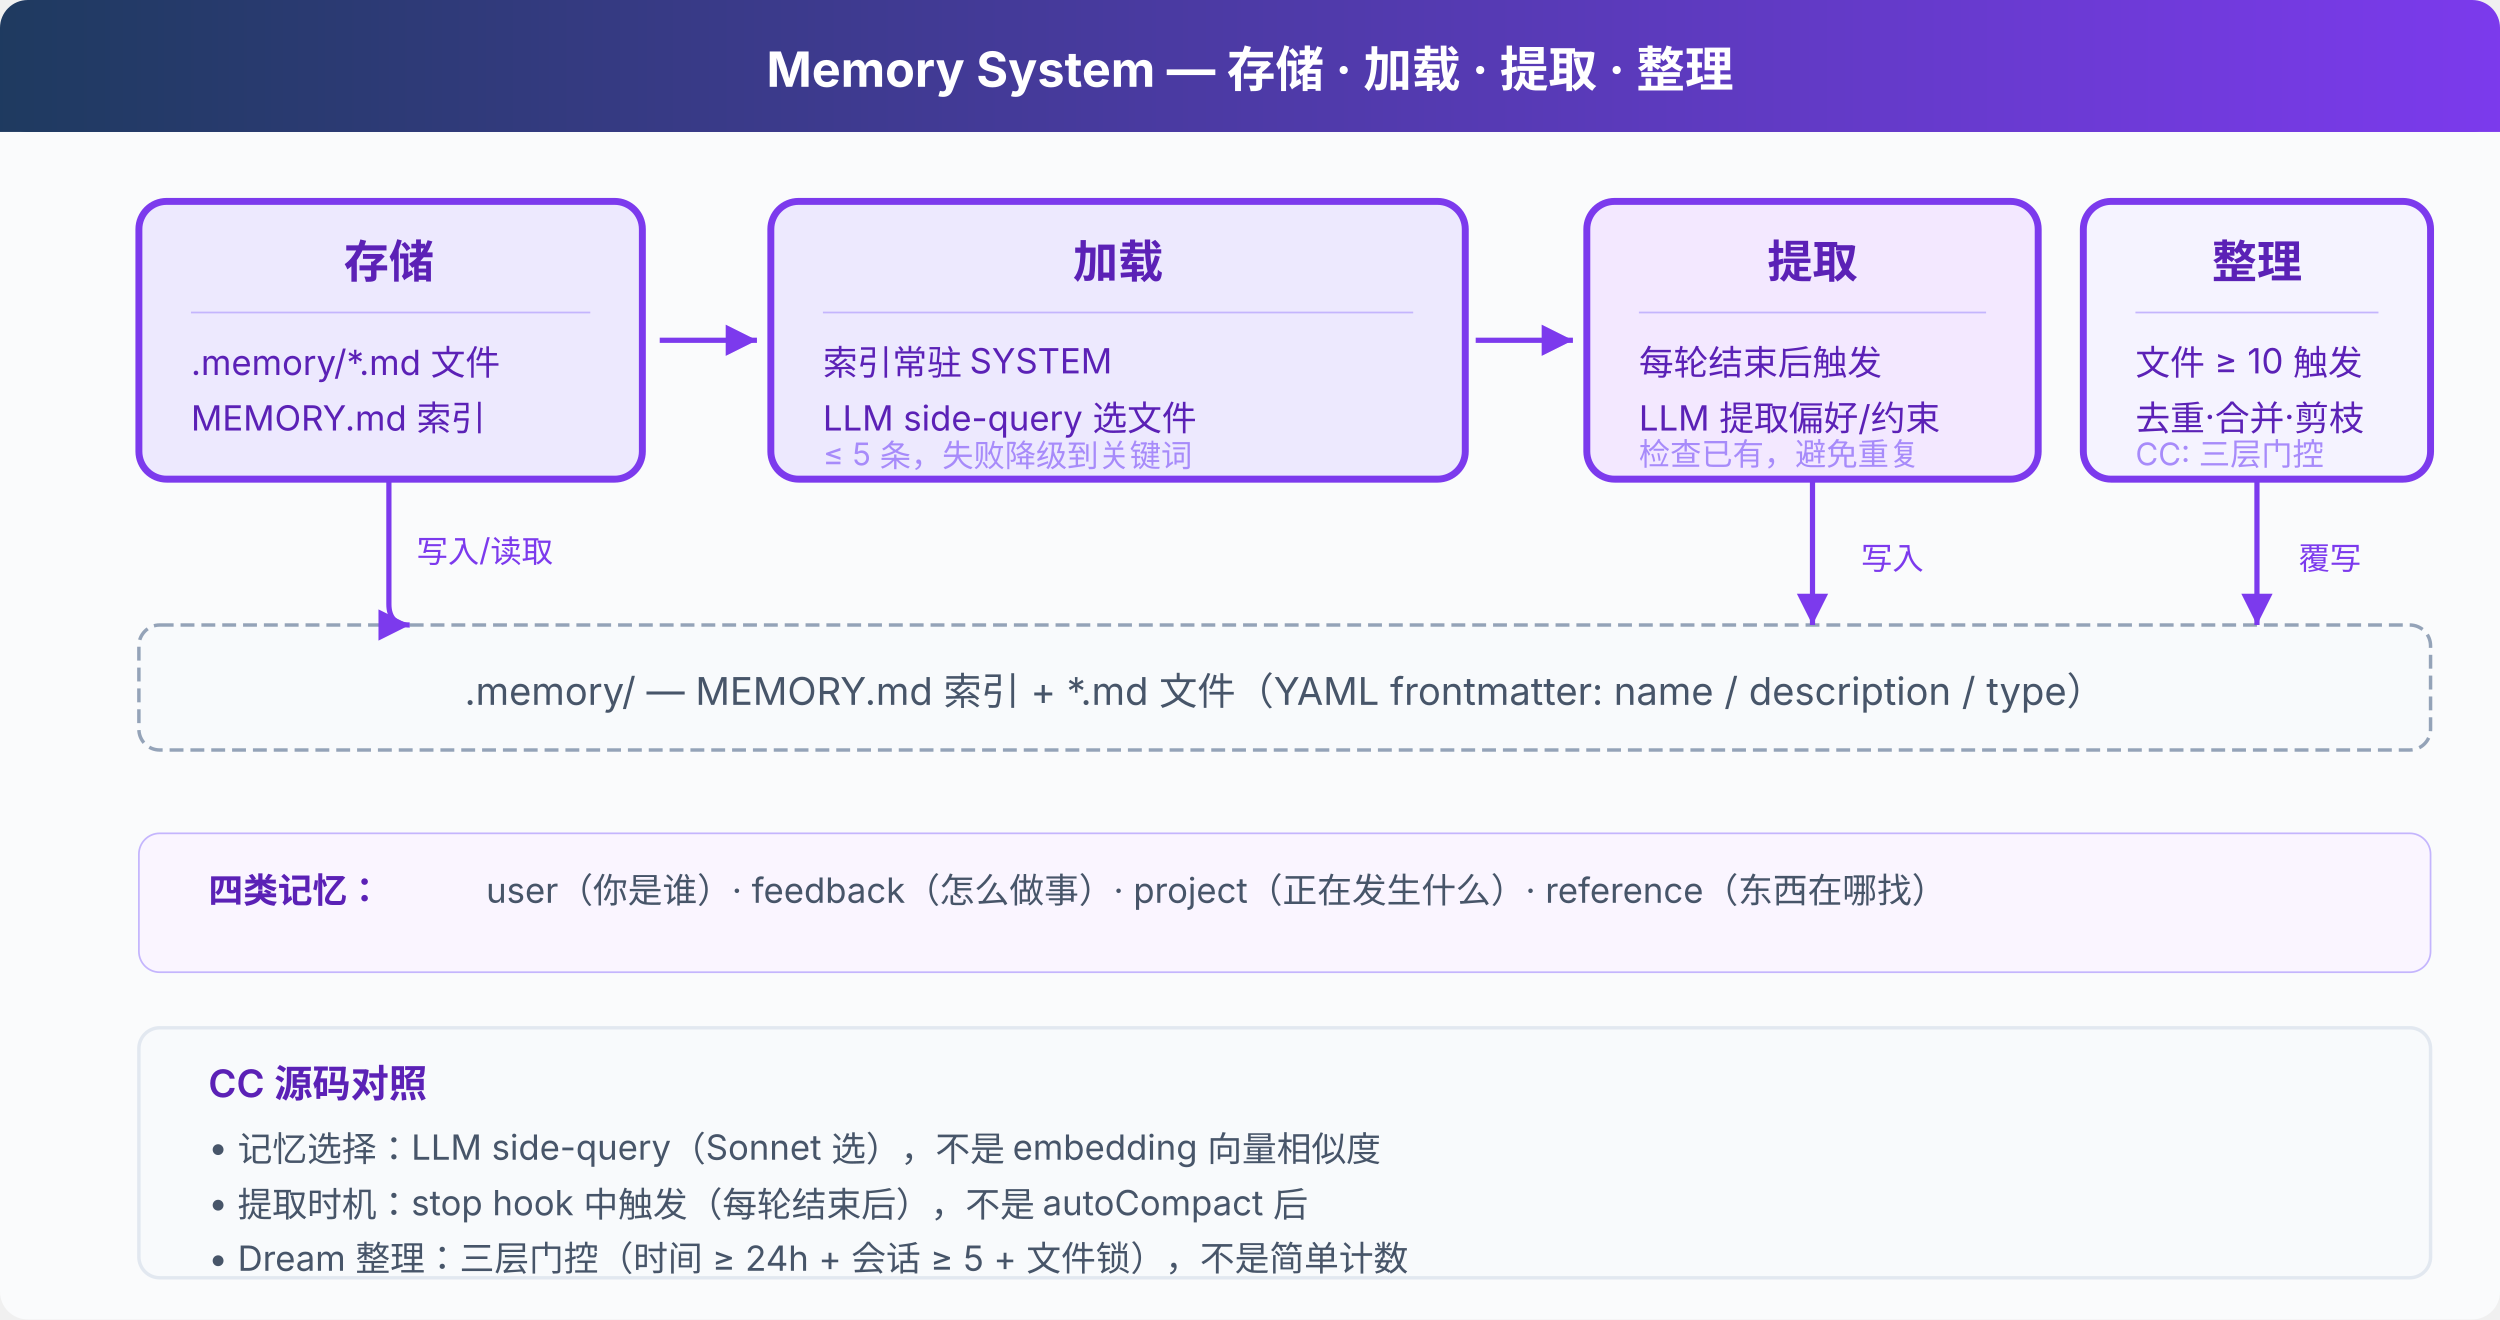
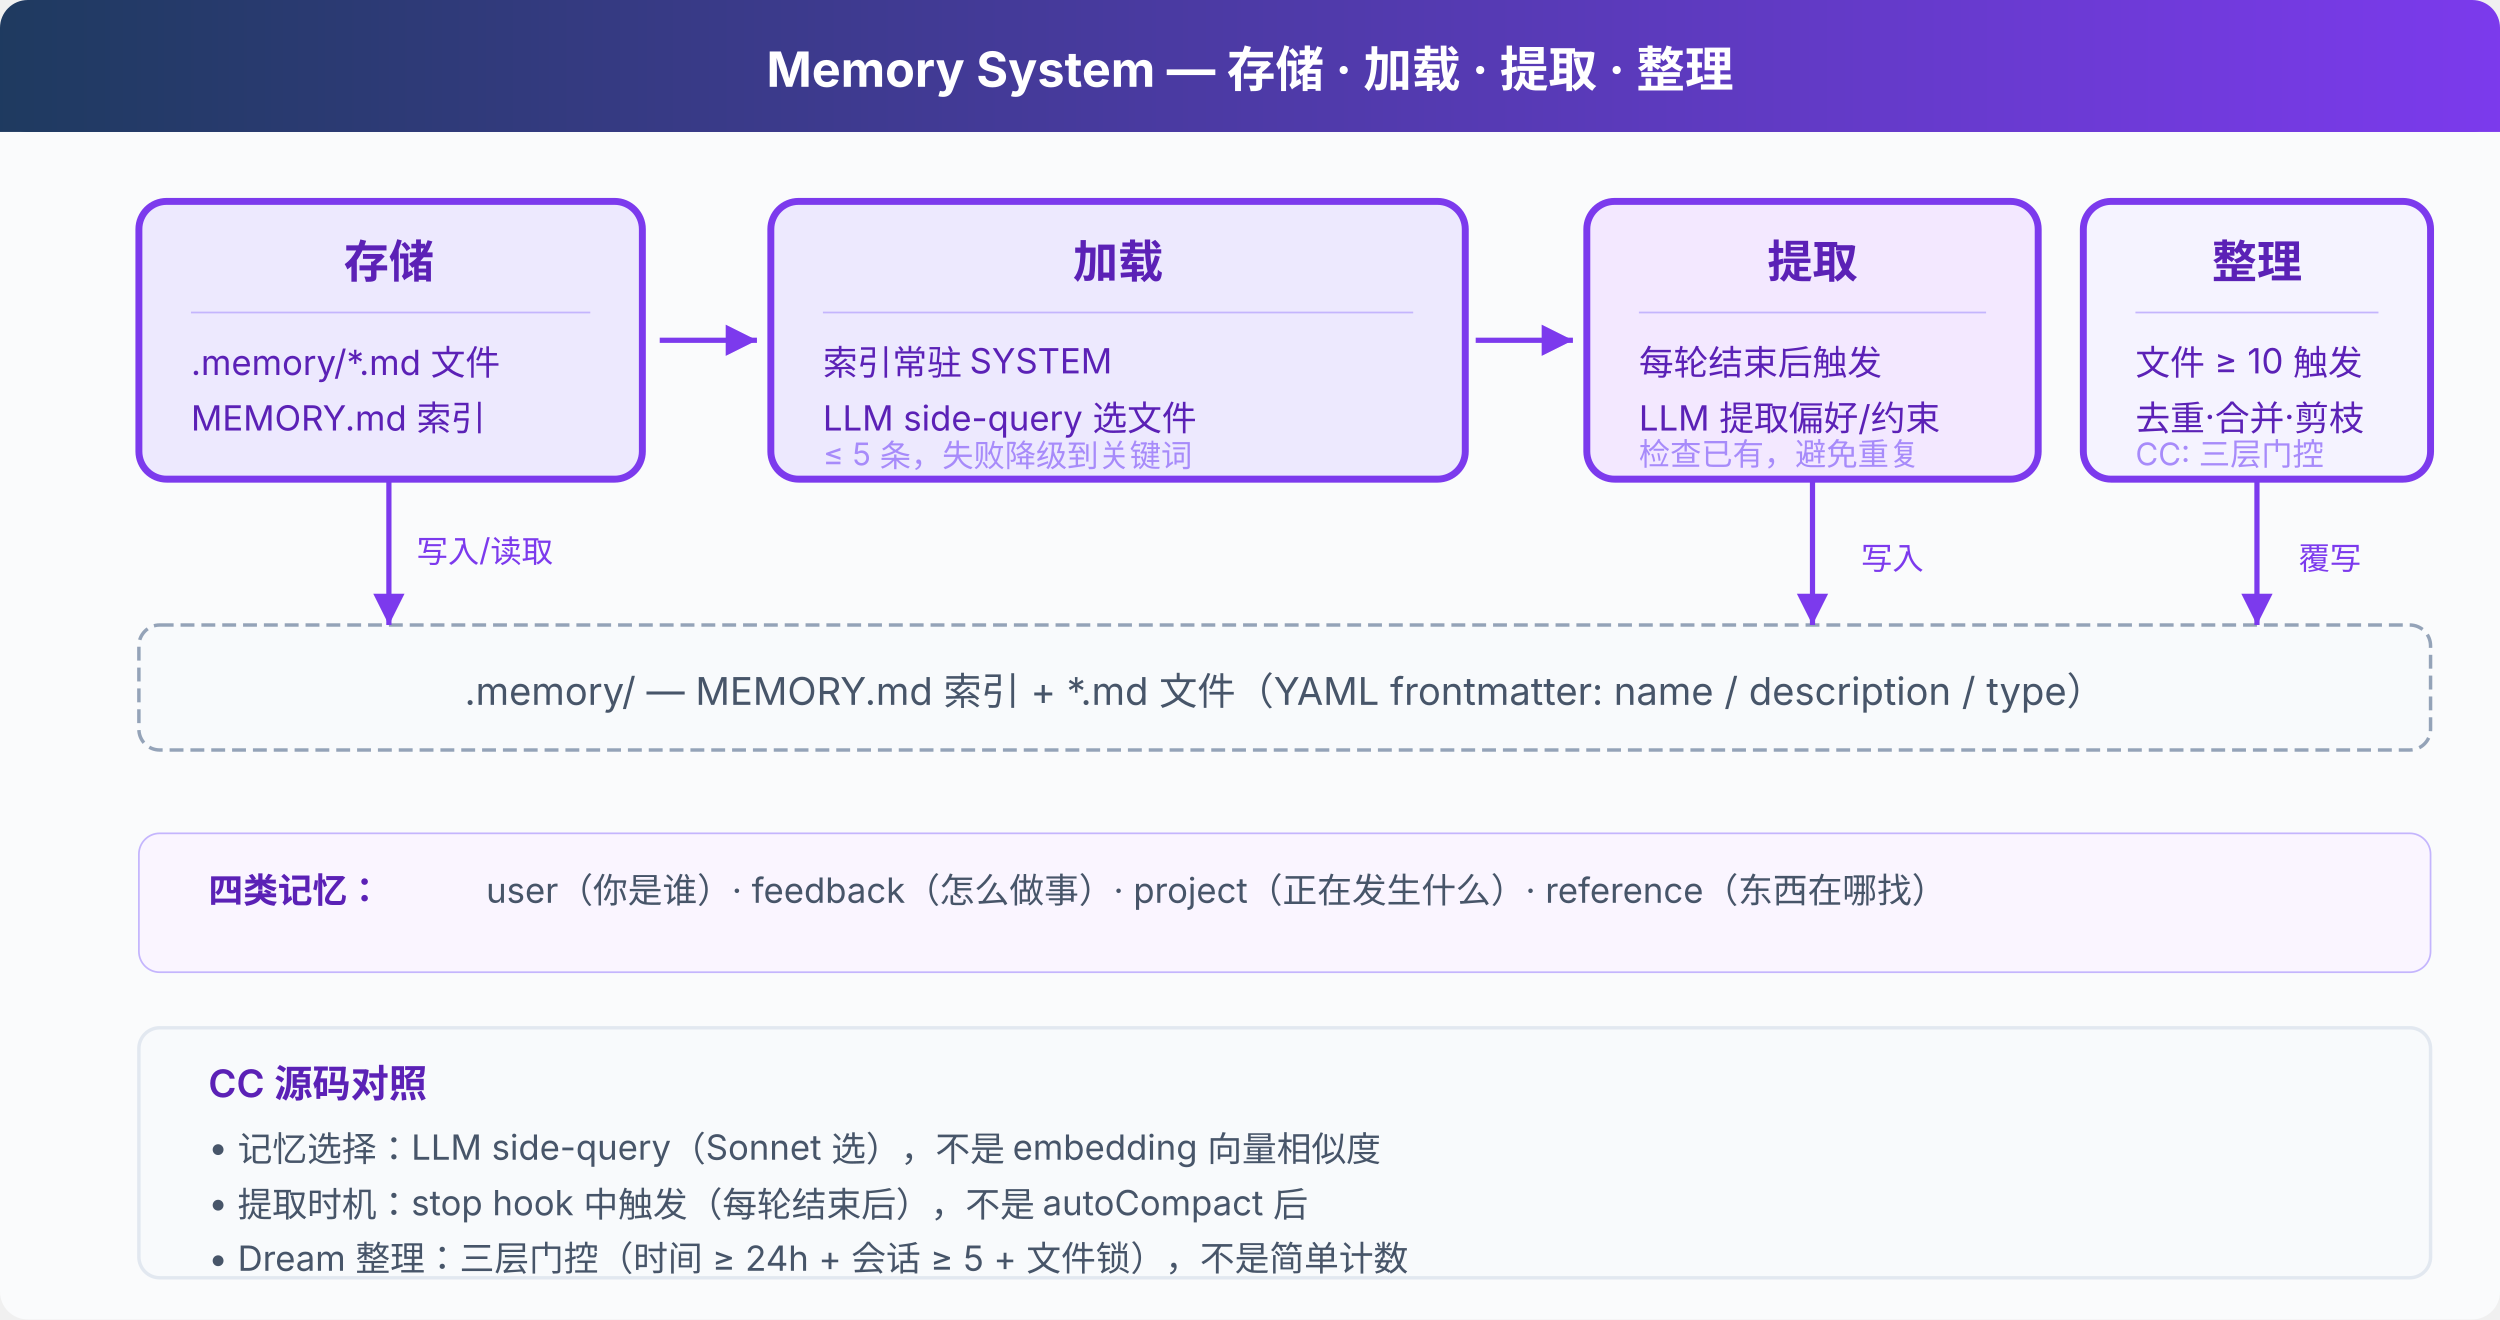
<svg xmlns="http://www.w3.org/2000/svg" viewBox="0 0 720 380" font-family="system-ui, -apple-system, sans-serif">
  <defs>
    <linearGradient id="header" x1="0" y1="0" x2="1" y2="0">
      <stop offset="0%" stop-color="#1e3a5f" />
      <stop offset="100%" stop-color="#7c3aed" />
    </linearGradient>
    <marker id="arrow" viewBox="0 0 10 10" refX="10" refY="5" markerWidth="6" markerHeight="6" orient="auto-start-reverse">
      <path d="M 0 0 L 10 5 L 0 10 z" fill="#7c3aed" />
    </marker>
  </defs>
  <rect width="720" height="380" fill="#fafbfc" rx="8" />
  <rect x="0" y="0" width="720" height="38" fill="url(#header)" rx="8" />
  <rect x="0" y="30" width="720" height="8" fill="url(#header)" />
  <text x="360" y="25" fill="#fff" font-size="14" font-weight="700" text-anchor="middle">Memory System — 存储 · 加载 · 提取 · 整理</text>
  <rect x="40" y="58" width="145" height="80" rx="8" fill="#ede9fe" stroke="#7c3aed" stroke-width="2" />
  <text x="112" y="80" fill="#5b21b6" font-size="13" font-weight="700" text-anchor="middle">存储</text>
  <line x1="55" y1="90" x2="170" y2="90" stroke="#c4b5fd" stroke-width="0.5" />
  <text x="55" y="108" fill="#5b21b6" font-size="10">.memory/*.md 文件</text>
  <text x="55" y="124" fill="#5b21b6" font-size="10">MEMORY.md 索引</text>
  <line x1="190" y1="98" x2="218" y2="98" stroke="#7c3aed" stroke-width="1.5" marker-end="url(#arrow)" />
  <rect x="222" y="58" width="200" height="80" rx="8" fill="#ede9fe" stroke="#7c3aed" stroke-width="2" />
  <text x="322" y="80" fill="#5b21b6" font-size="13" font-weight="700" text-anchor="middle">加载</text>
  <line x1="237" y1="90" x2="407" y2="90" stroke="#c4b5fd" stroke-width="0.5" />
  <text x="237" y="108" fill="#5b21b6" font-size="10">索引常驻 SYSTEM</text>
  <text x="237" y="124" fill="#5b21b6" font-size="10">LLM side-query 选文件</text>
  <text x="237" y="134" fill="#a78bfa" font-size="9">≤ 5 条，失败降级到关键词</text>
  <line x1="425" y1="98" x2="453" y2="98" stroke="#7c3aed" stroke-width="1.5" marker-end="url(#arrow)" />
  <rect x="457" y="58" width="130" height="80" rx="8" fill="#f3e8ff" stroke="#7c3aed" stroke-width="2" />
  <text x="522" y="80" fill="#5b21b6" font-size="13" font-weight="700" text-anchor="middle">提取</text>
  <line x1="472" y1="90" x2="572" y2="90" stroke="#c4b5fd" stroke-width="0.5" />
  <text x="472" y="108" fill="#5b21b6" font-size="10">每轮结束后触发</text>
  <text x="472" y="124" fill="#5b21b6" font-size="10">LLM 提取偏好/约束</text>
  <text x="472" y="134" fill="#a78bfa" font-size="9">检查已有，避免重复</text>
  <rect x="600" y="58" width="100" height="80" rx="8" fill="#f5f3ff" stroke="#7c3aed" stroke-width="2" />
  <text x="650" y="80" fill="#5b21b6" font-size="13" font-weight="700" text-anchor="middle">整理</text>
  <line x1="615" y1="90" x2="685" y2="90" stroke="#c4b5fd" stroke-width="0.5" />
  <text x="615" y="108" fill="#5b21b6" font-size="10">文件 ≥ 10 触发</text>
  <text x="615" y="124" fill="#5b21b6" font-size="10">去重·合并·剪枝</text>
  <text x="615" y="134" fill="#a78bfa" font-size="9">CC: 三层门控</text>
  <rect x="40" y="180" width="660" height="36" rx="6" fill="#f8fafc" stroke="#94a3b8" stroke-width="1" stroke-dasharray="4,2" />
  <text x="370" y="203" fill="#475569" font-size="11" text-anchor="middle">.memory/ — MEMORY.md 索引 + *.md 文件（YAML frontmatter: name / description / type）</text>
-   <path d="M 112 138 L 112 174 Q 112 180 118 180" fill="none" stroke="#7c3aed" stroke-width="1.5" marker-end="url(#arrow)" />
+   <path d="M 112 138 L 112 180" fill="none" stroke="#7c3aed" stroke-width="1.5" marker-end="url(#arrow)" />
  <text x="120" y="162" fill="#7c3aed" font-size="9">写入/读取</text>
  <path d="M 522 138 L 522 180" fill="none" stroke="#7c3aed" stroke-width="1.5" marker-end="url(#arrow)" />
  <text x="536" y="164" fill="#7c3aed" font-size="9">写入</text>
  <path d="M 650 138 L 650 180" fill="none" stroke="#7c3aed" stroke-width="1.5" marker-end="url(#arrow)" />
  <text x="662" y="164" fill="#7c3aed" font-size="9">覆写</text>
  <rect x="40" y="240" width="660" height="40" rx="6" fill="#faf5ff" stroke="#c4b5fd" stroke-width="0.5" />
  <text x="60" y="260" fill="#5b21b6" font-size="10" font-weight="600">四类记忆：</text>
  <text x="140" y="260" fill="#475569" font-size="10">user（你是谁）· feedback（怎么做事）· project（正在发生什么）· reference（东西在哪找）</text>
  <rect x="40" y="296" width="660" height="72" rx="6" fill="#f8fafc" stroke="#e2e8f0" stroke-width="1" />
  <text x="60" y="316" fill="#5b21b6" font-size="11" font-weight="600">CC 源码对照</text>
  <text x="60" y="334" fill="#475569" font-size="10">• 记忆选择：LLM side-query（Sonnet 选），不是 embedding 向量相似度</text>
  <text x="60" y="350" fill="#475569" font-size="10">• 提取时机：stop hook 中触发（每轮结束后），不是 autoCompact 后</text>
  <text x="60" y="366" fill="#475569" font-size="10">• Dream 整理：三层门控（时间 ≥ 24h + 会话 ≥ 5 + 文件锁），不是简单计数</text>
</svg>
